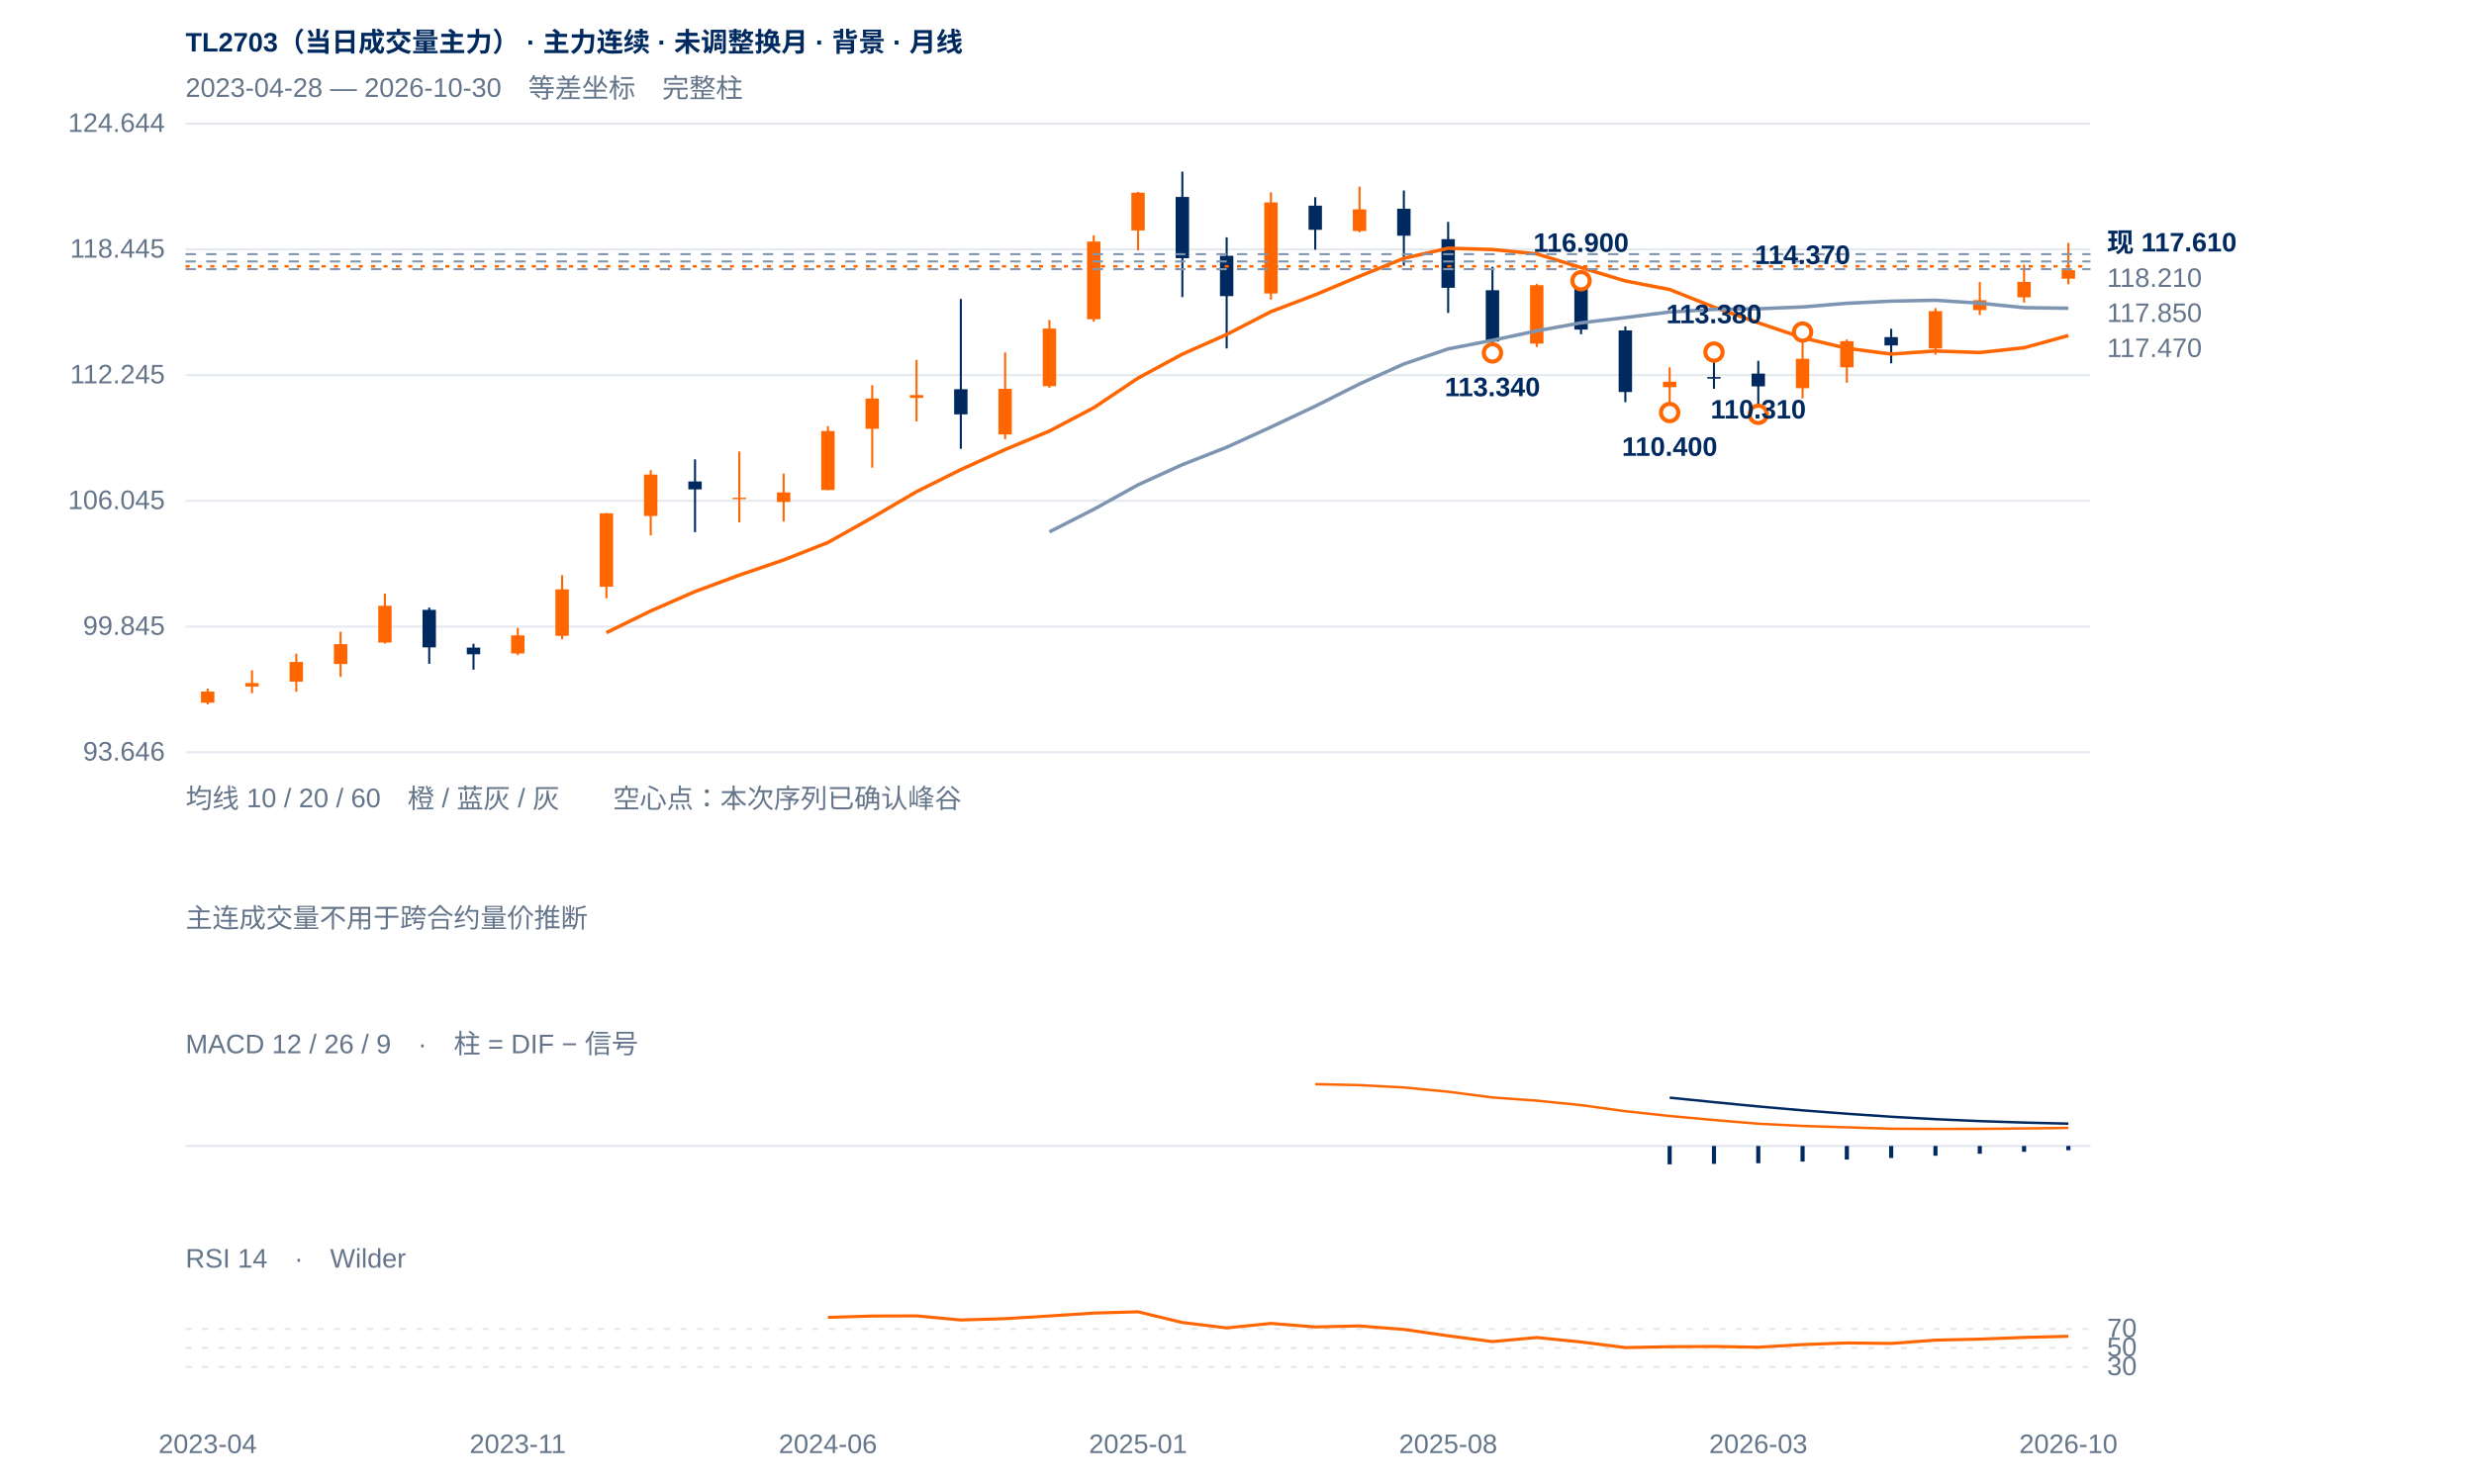
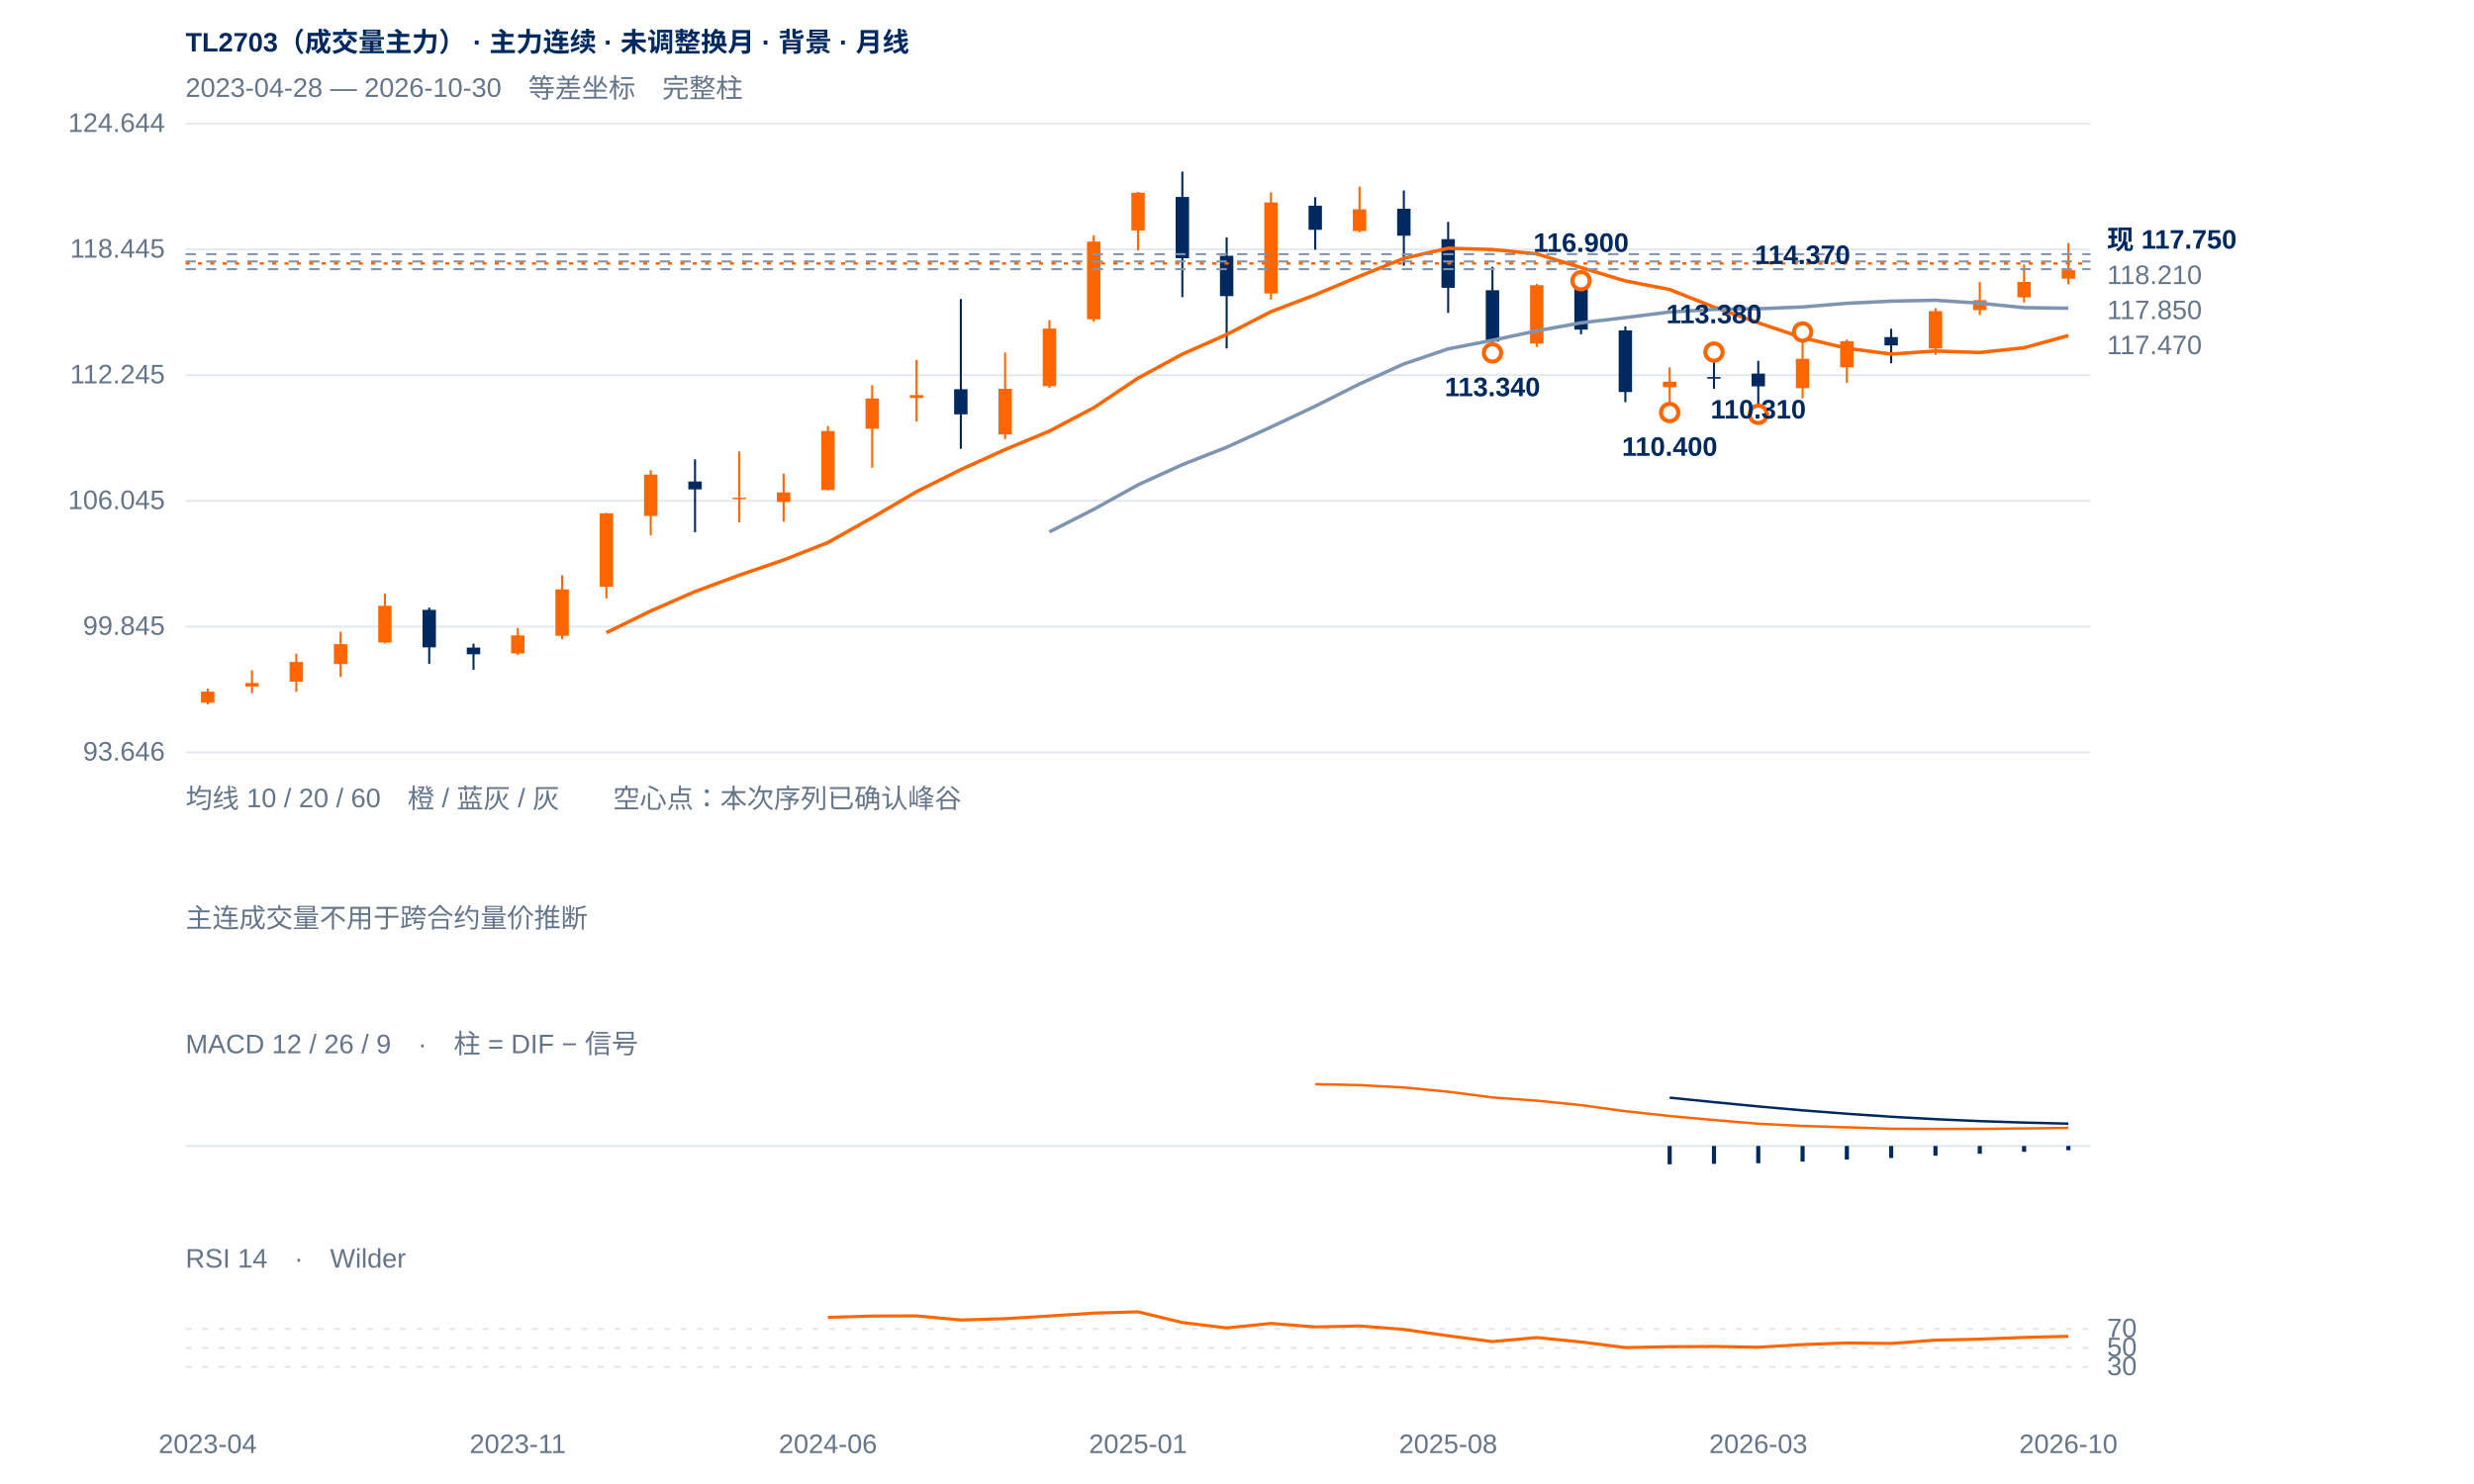
- <svg xmlns="http://www.w3.org/2000/svg" viewBox="0 0 1200 720" role="img" aria-label="TL2703（当日成交量主力） 月线 真实价格与结构">
+ <svg xmlns="http://www.w3.org/2000/svg" viewBox="0 0 1200 720" role="img" aria-label="TL2703（成交量主力） 月线 真实价格与结构">
  <style>text{font:13px Microsoft YaHei,Arial,sans-serif;fill:#64758a}.b{font-weight:700;fill:#002960}</style>
  <rect width="100%" height="100%" fill="#fff" />
-   <text x="90.00" y="25.00" text-anchor="start" class="b">TL2703（当日成交量主力） · 主力连续 · 未调整换月 · 背景 · 月线</text>
+   <text x="90.00" y="25.00" text-anchor="start" class="b">TL2703（成交量主力） · 主力连续 · 未调整换月 · 背景 · 月线</text>
  <text x="90.00" y="47.00" text-anchor="start">2023-04-28 — 2026-10-30　等差坐标　完整柱</text>
  <polyline points="90.00,365.00 1014.00,365.00" fill="none" stroke="#e4e9ef" stroke-width="1" />
  <text x="80.00" y="369.00" text-anchor="end">93.646</text>
  <polyline points="90.00,304.00 1014.00,304.00" fill="none" stroke="#e4e9ef" stroke-width="1" />
  <text x="80.00" y="308.00" text-anchor="end">99.845</text>
  <polyline points="90.00,243.00 1014.00,243.00" fill="none" stroke="#e4e9ef" stroke-width="1" />
  <text x="80.00" y="247.00" text-anchor="end">106.045</text>
  <polyline points="90.00,182.00 1014.00,182.00" fill="none" stroke="#e4e9ef" stroke-width="1" />
  <text x="80.00" y="186.00" text-anchor="end">112.245</text>
  <polyline points="90.00,121.00 1014.00,121.00" fill="none" stroke="#e4e9ef" stroke-width="1" />
  <text x="80.00" y="125.00" text-anchor="end">118.445</text>
  <polyline points="90.00,60.00 1014.00,60.00" fill="none" stroke="#e4e9ef" stroke-width="1" />
  <text x="80.00" y="64.00" text-anchor="end">124.644</text>
  <g>
    <path d="M100.74,334.06V341.74" stroke="#FF6600" />
    <rect x="97.49" y="335.54" width="6.50" height="5.41" fill="#FF6600" />
  </g>
  <g>
    <path d="M122.23,325.21V336.33" stroke="#FF6600" />
    <rect x="118.98" y="331.41" width="6.50" height="1.67" fill="#FF6600" />
  </g>
  <g>
    <path d="M143.72,317.14V335.64" stroke="#FF6600" />
    <rect x="140.47" y="321.17" width="6.50" height="9.54" fill="#FF6600" />
  </g>
  <g>
    <path d="M165.21,306.51V328.45" stroke="#FF6600" />
    <rect x="161.96" y="312.52" width="6.50" height="9.64" fill="#FF6600" />
  </g>
  <g>
    <path d="M186.70,288.02V312.22" stroke="#FF6600" />
    <rect x="183.45" y="293.92" width="6.50" height="17.81" fill="#FF6600" />
  </g>
  <g>
    <path d="M208.19,294.80V322.06" stroke="#002960" />
    <rect x="204.94" y="295.89" width="6.50" height="18.20" fill="#002960" />
  </g>
  <g>
    <path d="M229.67,312.32V324.91" stroke="#002960" />
    <rect x="226.42" y="314.19" width="6.50" height="3.25" fill="#002960" />
  </g>
  <g>
    <path d="M251.16,304.64V317.83" stroke="#FF6600" />
    <rect x="247.91" y="308.28" width="6.50" height="8.76" fill="#FF6600" />
  </g>
  <g>
    <path d="M272.65,279.06V310.15" stroke="#FF6600" />
    <rect x="269.40" y="285.95" width="6.50" height="22.53" fill="#FF6600" />
  </g>
  <g>
    <path d="M294.14,248.86V290.28" stroke="#FF6600" />
    <rect x="290.89" y="249.05" width="6.50" height="35.62" fill="#FF6600" />
  </g>
  <g>
    <path d="M315.63,228.10V259.78" stroke="#FF6600" />
    <rect x="312.38" y="230.26" width="6.50" height="20.07" fill="#FF6600" />
  </g>
  <g>
    <path d="M337.12,222.88V258.20" stroke="#002960" />
    <rect x="333.87" y="233.60" width="6.50" height="3.84" fill="#002960" />
  </g>
  <g>
    <path d="M358.60,219.04V253.48" stroke="#FF6600" />
    <rect x="355.35" y="241.48" width="6.50" height="0.70" fill="#FF6600" />
  </g>
  <g>
    <path d="M380.09,229.77V253.09" stroke="#FF6600" />
    <rect x="376.84" y="238.92" width="6.50" height="4.62" fill="#FF6600" />
  </g>
  <g>
    <path d="M401.58,206.74V237.84" stroke="#FF6600" />
    <rect x="398.33" y="209.11" width="6.50" height="28.63" fill="#FF6600" />
  </g>
  <g>
    <path d="M423.07,186.87V226.91" stroke="#FF6600" />
    <rect x="419.82" y="193.36" width="6.50" height="14.66" fill="#FF6600" />
  </g>
  <g>
    <path d="M444.56,174.57V204.48" stroke="#FF6600" />
    <rect x="441.31" y="191.69" width="6.50" height="1.38" fill="#FF6600" />
  </g>
  <g>
    <path d="M466.05,145.05V217.76" stroke="#002960" />
    <rect x="462.80" y="188.84" width="6.50" height="12.20" fill="#002960" />
  </g>
  <g>
    <path d="M487.53,171.03V213.04" stroke="#FF6600" />
    <rect x="484.28" y="188.64" width="6.50" height="22.14" fill="#FF6600" />
  </g>
  <g>
    <path d="M509.02,155.29V188.15" stroke="#FF6600" />
    <rect x="505.77" y="159.42" width="6.50" height="27.94" fill="#FF6600" />
  </g>
  <g>
    <path d="M530.51,114.16V156.07" stroke="#FF6600" />
    <rect x="527.26" y="117.21" width="6.50" height="37.68" fill="#FF6600" />
  </g>
  <g>
    <path d="M552.00,93.10V121.44" stroke="#FF6600" />
    <rect x="548.75" y="93.50" width="6.50" height="18.30" fill="#FF6600" />
  </g>
  <g>
    <path d="M573.49,83.26V144.17" stroke="#002960" />
    <rect x="570.24" y="95.56" width="6.50" height="29.71" fill="#002960" />
  </g>
  <g>
    <path d="M594.98,115.14V169.06" stroke="#002960" />
    <rect x="591.73" y="124.10" width="6.50" height="19.58" fill="#002960" />
  </g>
  <g>
    <path d="M616.47,93.30V145.35" stroke="#FF6600" />
    <rect x="613.22" y="98.22" width="6.50" height="44.18" fill="#FF6600" />
  </g>
  <g>
    <path d="M637.95,95.66V121.14" stroke="#002960" />
    <rect x="634.70" y="99.79" width="6.50" height="11.71" fill="#002960" />
  </g>
  <g>
    <path d="M659.44,90.54V112.68" stroke="#FF6600" />
    <rect x="656.19" y="101.56" width="6.50" height="10.53" fill="#FF6600" />
  </g>
  <g>
    <path d="M680.93,92.41V128.92" stroke="#002960" />
    <rect x="677.68" y="101.27" width="6.50" height="13.09" fill="#002960" />
  </g>
  <g>
    <path d="M702.42,107.66V151.84" stroke="#002960" />
    <rect x="699.17" y="116.03" width="6.50" height="23.61" fill="#002960" />
  </g>
  <g>
    <path d="M723.91,129.41V171.22" stroke="#002960" />
    <rect x="720.66" y="140.82" width="6.50" height="24.89" fill="#002960" />
  </g>
  <g>
    <path d="M745.40,137.77V168.37" stroke="#FF6600" />
    <rect x="742.15" y="138.36" width="6.50" height="28.34" fill="#FF6600" />
  </g>
  <g>
    <path d="M766.88,136.20V162.17" stroke="#002960" />
    <rect x="763.63" y="139.05" width="6.50" height="20.86" fill="#002960" />
  </g>
  <g>
    <path d="M788.37,158.34V195.13" stroke="#002960" />
    <rect x="785.12" y="160.30" width="6.50" height="29.91" fill="#002960" />
  </g>
  <g>
    <path d="M809.86,178.21V200.15" stroke="#FF6600" />
    <rect x="806.61" y="185.20" width="6.50" height="2.66" fill="#FF6600" />
  </g>
  <g>
    <path d="M831.35,170.83V188.64" stroke="#002960" />
    <rect x="828.10" y="182.93" width="6.50" height="0.79" fill="#002960" />
  </g>
  <g>
    <path d="M852.84,175.06V201.04" stroke="#002960" />
    <rect x="849.59" y="181.26" width="6.50" height="6.20" fill="#002960" />
  </g>
  <g>
    <path d="M874.33,161.09V193.26" stroke="#FF6600" />
    <rect x="871.08" y="174.08" width="6.50" height="14.27" fill="#FF6600" />
  </g>
  <g>
    <path d="M895.81,164.73V185.69" stroke="#FF6600" />
    <rect x="892.56" y="165.52" width="6.50" height="12.69" fill="#FF6600" />
  </g>
  <g>
    <path d="M917.30,159.52V176.24" stroke="#002960" />
    <rect x="914.05" y="163.55" width="6.50" height="4.03" fill="#002960" />
  </g>
  <g>
    <path d="M938.79,149.48V172.11" stroke="#FF6600" />
    <rect x="935.54" y="150.96" width="6.50" height="18.10" fill="#FF6600" />
  </g>
  <g>
    <path d="M960.28,136.79V152.83" stroke="#FF6600" />
    <rect x="957.03" y="145.64" width="6.50" height="4.82" fill="#FF6600" />
  </g>
  <g>
    <path d="M981.77,128.33V146.82" stroke="#FF6600" />
    <rect x="978.52" y="136.79" width="6.50" height="7.48" fill="#FF6600" />
  </g>
  <g>
    <path d="M1003.26,117.90V137.97" stroke="#FF6600" />
    <rect x="1000.01" y="131.08" width="6.50" height="4.13" fill="#FF6600" />
  </g>
  <polyline points="294.14,306.94 315.63,296.41 337.12,287.01 358.60,279.04 380.09,271.68 401.58,263.20 423.07,251.13 444.56,238.55 466.05,227.83 487.53,218.10 509.02,209.14 530.51,197.83 552.00,183.44 573.49,171.82 594.98,162.29 616.47,151.20 637.95,143.02 659.44,134.00 680.93,125.33 702.42,120.44 723.91,121.06 745.40,123.18 766.88,129.82 788.37,136.32 809.86,140.47 831.35,149.02 852.84,156.61 874.33,163.87 895.81,168.98 917.30,171.78 938.79,170.30 960.28,171.03 981.77,168.72 1003.26,162.80" fill="none" stroke="#FF6600" stroke-width="1.7" />
  <polyline points="509.02,258.04 530.51,247.12 552.00,235.22 573.49,225.43 594.98,216.99 616.47,207.20 637.95,197.07 659.44,186.28 680.93,176.58 702.42,169.27 723.91,165.10 745.40,160.50 766.88,156.63 788.37,154.07 809.86,151.38 831.35,150.11 852.84,149.81 874.33,148.93 895.81,147.16 917.30,146.11 938.79,145.68 960.28,147.10 981.77,149.27 1003.26,149.56" fill="none" stroke="#7e95b2" stroke-width="1.7" />
  <polyline points="90.00,130.59 1014.00,130.59" fill="none" stroke="#8196ae" stroke-width="1" stroke-dasharray="5 5" />
-   <text x="1022.00" y="173.21" text-anchor="start">117.470</text>
+   <text x="1022.00" y="171.83" text-anchor="start">117.470</text>
  <polyline points="90.00,126.85 1014.00,126.85" fill="none" stroke="#8196ae" stroke-width="1" stroke-dasharray="5 5" />
-   <text x="1022.00" y="156.21" text-anchor="start">117.850</text>
+   <text x="1022.00" y="154.83" text-anchor="start">117.850</text>
  <polyline points="90.00,123.31 1014.00,123.31" fill="none" stroke="#8196ae" stroke-width="1" stroke-dasharray="5 5" />
-   <text x="1022.00" y="139.21" text-anchor="start">118.210</text>
-   <polyline points="90.00,129.21 1014.00,129.21" fill="none" stroke="#FF6600" stroke-width="1.2" stroke-dasharray="2 4" />
-   <text x="1022.00" y="122.21" text-anchor="start" class="b">现 117.610</text>
+   <text x="1022.00" y="137.83" text-anchor="start">118.210</text>
+   <polyline points="90.00,127.83 1014.00,127.83" fill="none" stroke="#FF6600" stroke-width="1.2" stroke-dasharray="2 4" />
+   <text x="1022.00" y="120.83" text-anchor="start" class="b">现 117.750</text>
  <text x="90.00" y="392.00" text-anchor="start">均线 10 / 20 / 60　橙 / 蓝灰 / 灰　　空心点：本次序列已确认峰谷</text>
  <text x="90.00" y="450.00" text-anchor="start">主连成交量不用于跨合约量价推断</text>
  <text x="90.00" y="511.00" text-anchor="start">MACD 12 / 26 / 9　·　柱 = DIF − 信号</text>
  <polyline points="90.00,556.00 1014.00,556.00" fill="none" stroke="#e1e7ed" stroke-width="1" />
  <rect x="808.86" y="556.00" width="2" height="8.91" fill="#002960" />
  <rect x="830.35" y="556.00" width="2" height="8.68" fill="#002960" />
  <rect x="851.84" y="556.00" width="2" height="8.38" fill="#002960" />
  <rect x="873.33" y="556.00" width="2" height="7.57" fill="#002960" />
  <rect x="894.81" y="556.00" width="2" height="6.59" fill="#002960" />
  <rect x="916.30" y="556.00" width="2" height="5.83" fill="#002960" />
  <rect x="937.79" y="556.00" width="2" height="4.73" fill="#002960" />
  <rect x="959.28" y="556.00" width="2" height="3.77" fill="#002960" />
  <rect x="980.77" y="556.00" width="2" height="2.84" fill="#002960" />
  <rect x="1002.26" y="556.00" width="2" height="2.06" fill="#002960" />
  <polyline points="637.95,526.00 659.44,526.47 680.93,527.61 702.42,529.67 723.91,532.46 745.40,534.00 766.88,536.18 788.37,539.13 809.86,541.46 831.35,543.41 852.84,545.20 874.33,546.28 895.81,546.95 917.30,547.64 938.79,547.73 960.28,547.71 981.77,547.49 1003.26,547.23" fill="none" stroke="#FF6600" stroke-width="1.2" />
  <polyline points="809.86,532.56 831.35,534.73 852.84,536.82 874.33,538.71 895.81,540.36 917.30,541.82 938.79,543.00 960.28,543.94 981.77,544.65 1003.26,545.17" fill="none" stroke="#002960" stroke-width="1.2" />
  <text x="90.00" y="615.00" text-anchor="start">RSI 14　·　Wilder</text>
  <polyline points="90.00,663.20 1014.00,663.20" fill="none" stroke="#e1e7ed" stroke-width="1" stroke-dasharray="3 5" />
  <text x="1022.00" y="667.20" text-anchor="start">30</text>
  <polyline points="90.00,654.00 1014.00,654.00" fill="none" stroke="#e1e7ed" stroke-width="1" stroke-dasharray="3 5" />
  <text x="1022.00" y="658.00" text-anchor="start">50</text>
  <polyline points="90.00,644.80 1014.00,644.80" fill="none" stroke="#e1e7ed" stroke-width="1" stroke-dasharray="3 5" />
  <text x="1022.00" y="648.80" text-anchor="start">70</text>
  <polyline points="401.58,639.16 423.07,638.51 444.56,638.44 466.05,640.43 487.53,639.78 509.02,638.48 530.51,637.08 552.00,636.46 573.49,641.65 594.98,644.27 616.47,642.09 637.95,643.80 659.44,643.32 680.93,645.01 702.42,648.10 723.91,650.90 745.40,648.93 766.88,651.10 788.37,653.81 809.86,653.39 831.35,653.27 852.84,653.63 874.33,652.36 895.81,651.56 917.30,651.80 938.79,650.20 960.28,649.71 981.77,648.88 1003.26,648.34" fill="none" stroke="#FF6600" stroke-width="1.5" />
  <text x="100.74" y="705.00" text-anchor="middle">2023-04</text>
  <text x="251.16" y="705.00" text-anchor="middle">2023-11</text>
  <text x="401.58" y="705.00" text-anchor="middle">2024-06</text>
  <text x="552.00" y="705.00" text-anchor="middle">2025-01</text>
  <text x="702.42" y="705.00" text-anchor="middle">2025-08</text>
  <text x="852.84" y="705.00" text-anchor="middle">2026-03</text>
  <text x="1003.26" y="705.00" text-anchor="middle">2026-10</text>
  <circle cx="723.91" cy="171.22" r="4.2" fill="white" stroke="#FF6600" stroke-width="2" />
  <text x="723.91" y="192.22" text-anchor="middle" class="b">113.340</text>
  <circle cx="766.88" cy="136.20" r="4.2" fill="white" stroke="#FF6600" stroke-width="2" />
  <text x="766.88" y="122.20" text-anchor="middle" class="b">116.900</text>
  <circle cx="809.86" cy="200.15" r="4.2" fill="white" stroke="#FF6600" stroke-width="2" />
  <text x="809.86" y="221.15" text-anchor="middle" class="b">110.400</text>
  <circle cx="831.35" cy="170.83" r="4.2" fill="white" stroke="#FF6600" stroke-width="2" />
  <text x="831.35" y="156.83" text-anchor="middle" class="b">113.380</text>
  <circle cx="852.84" cy="201.04" r="4.2" fill="white" stroke="#FF6600" stroke-width="2" />
  <text x="852.84" y="203.04" text-anchor="middle" class="b">110.310</text>
  <circle cx="874.33" cy="161.09" r="4.2" fill="white" stroke="#FF6600" stroke-width="2" />
  <text x="874.33" y="128.09" text-anchor="middle" class="b">114.370</text>
</svg>
